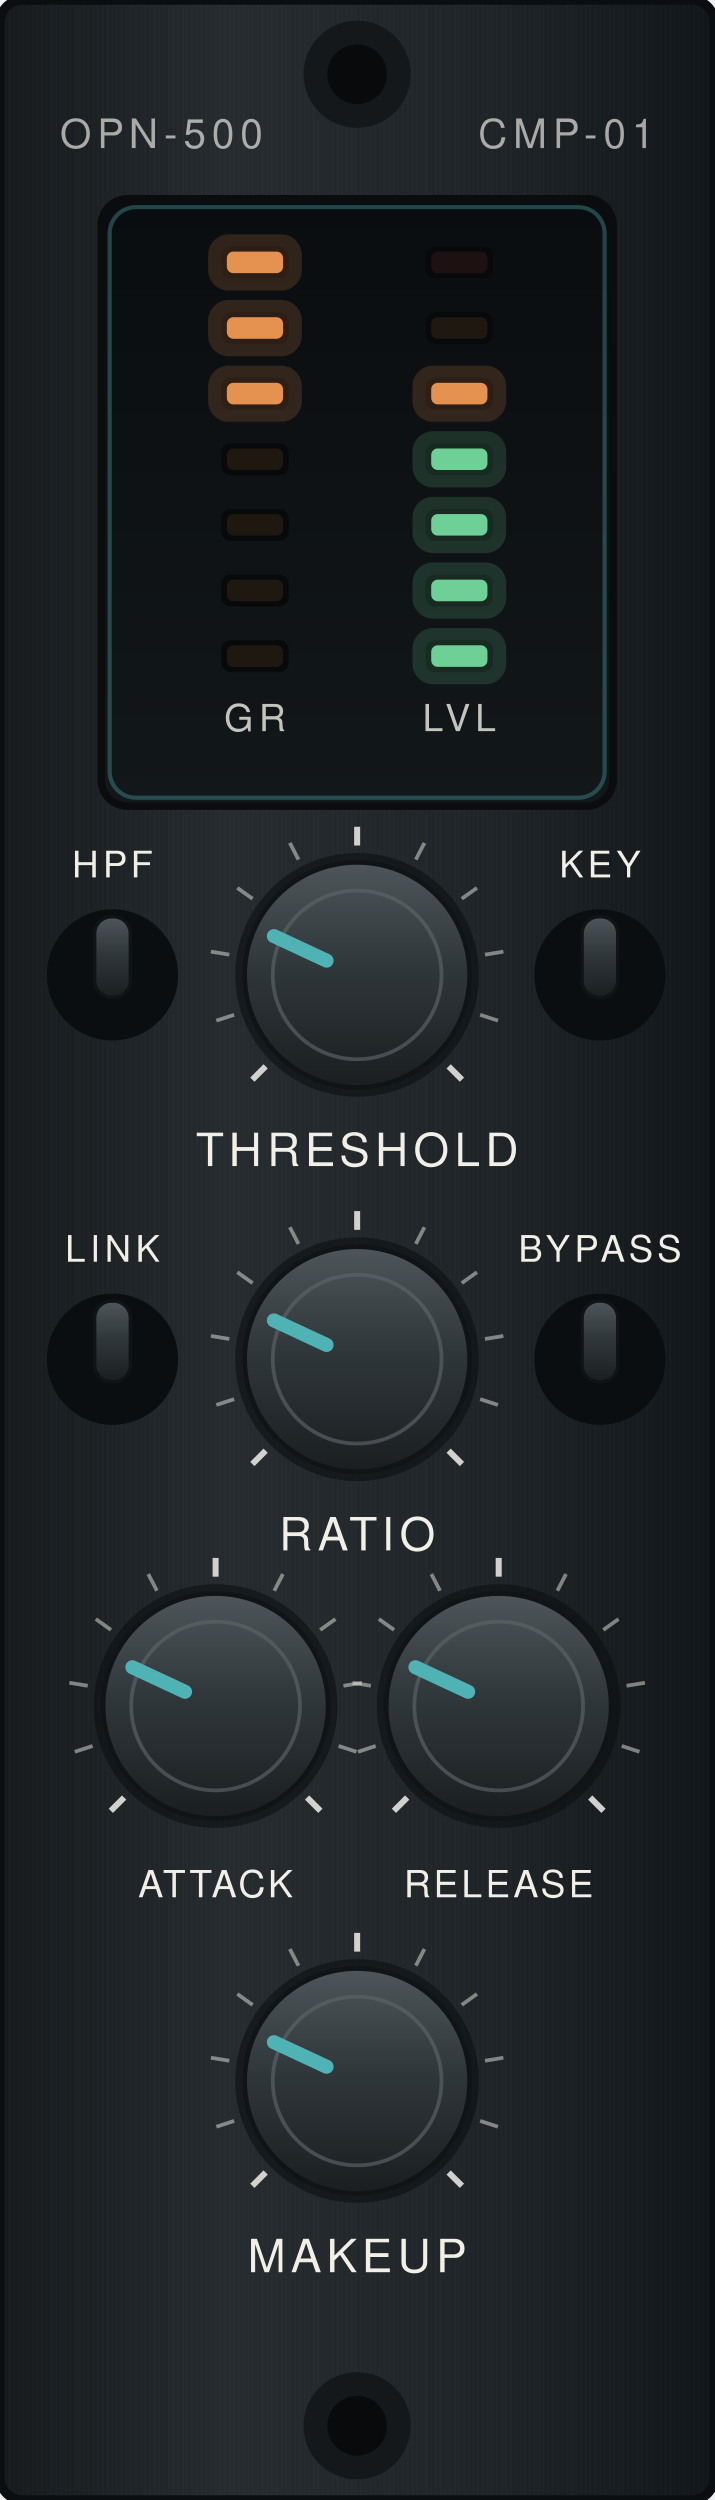
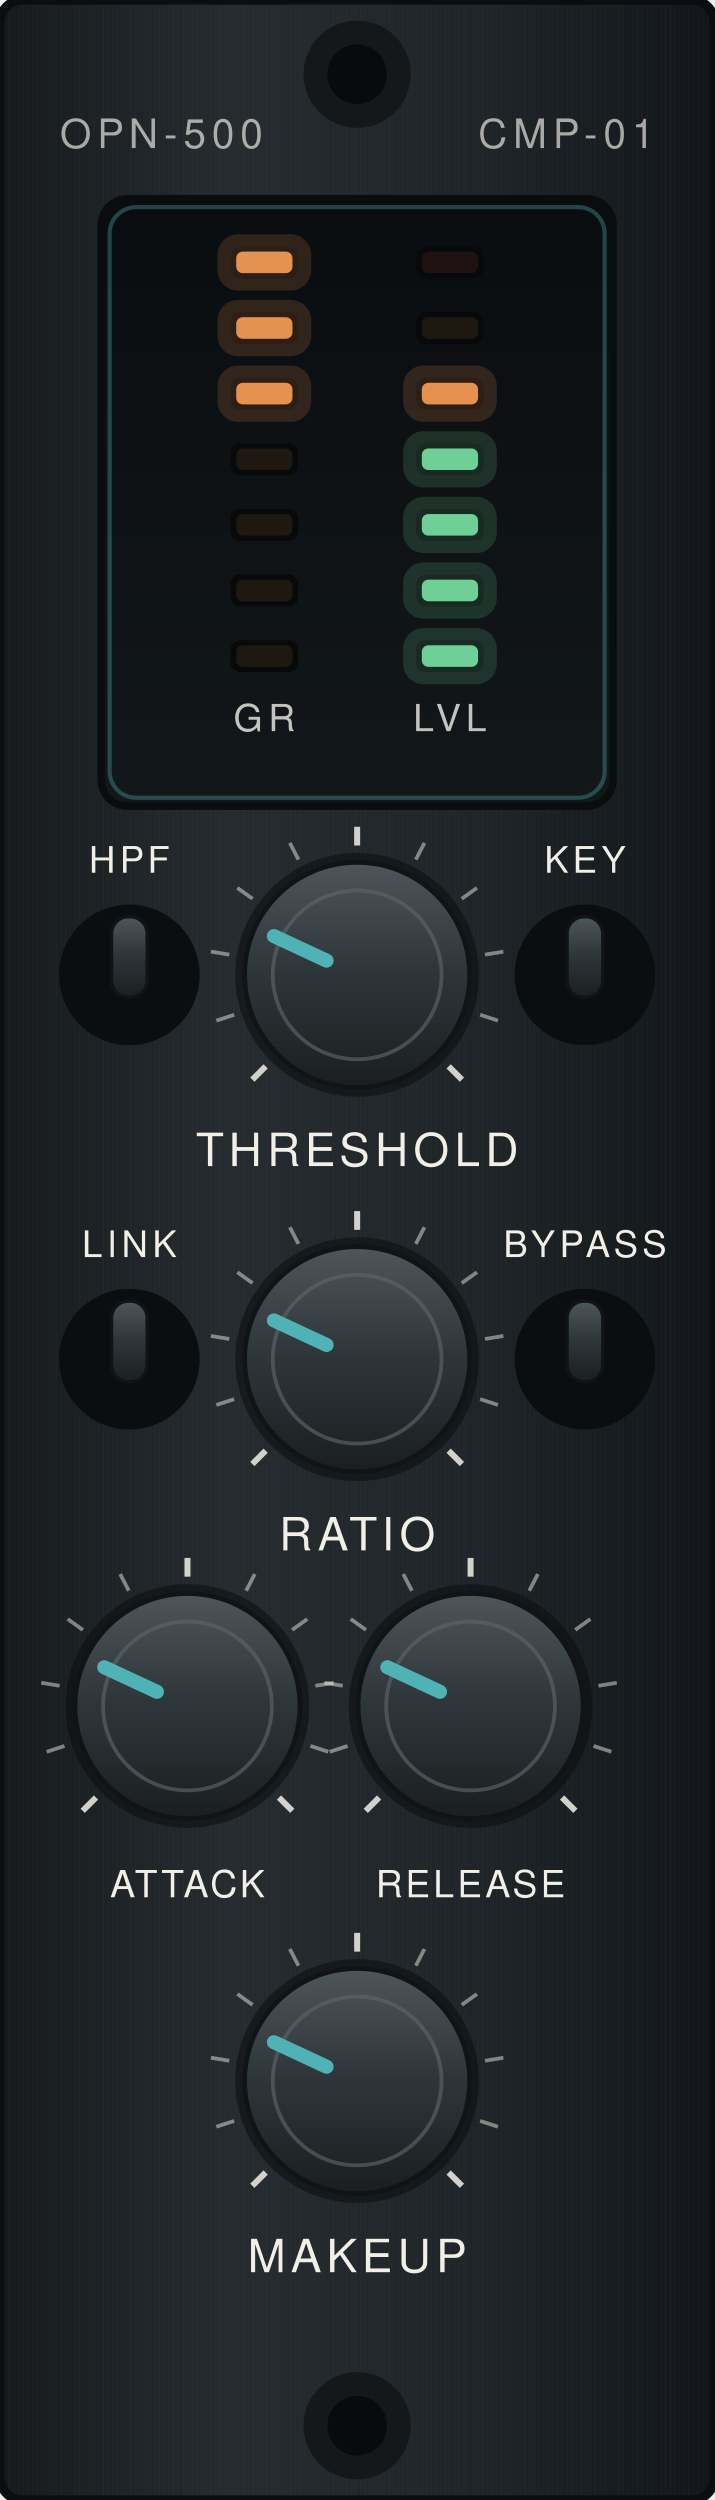
<svg xmlns="http://www.w3.org/2000/svg" width="38.10mm" height="133.35mm" viewBox="0 0 38.10 133.35">
  <defs>
    <linearGradient id="anod" x1="0" y1="0" x2="1" y2="0">
      <stop offset="0" stop-color="#161a1d" />
      <stop offset="0.32" stop-color="#252b2f" />
      <stop offset="0.68" stop-color="#1e2427" />
      <stop offset="1" stop-color="#12161a" />
    </linearGradient>
    <linearGradient id="win" x1="0" y1="0" x2="0" y2="1">
      <stop offset="0" stop-color="#0a0d0f" />
      <stop offset="1" stop-color="#12171a" />
    </linearGradient>
    <linearGradient id="knobO" x1="0" y1="0" x2="0" y2="1">
      <stop offset="0" stop-color="#4e565b" />
      <stop offset="0.48" stop-color="#2f3639" />
      <stop offset="1" stop-color="#1a1e21" />
    </linearGradient>
    <linearGradient id="knobI" x1="0" y1="0" x2="0" y2="1">
      <stop offset="0" stop-color="#f0ad6d" />
      <stop offset="0.5" stop-color="#d07f3c" />
      <stop offset="1" stop-color="#8f5220" />
    </linearGradient>
    <radialGradient id="btn" cx="0.5" cy="0.35" r="0.7">
      <stop offset="0" stop-color="#5a6368" />
      <stop offset="1" stop-color="#22282b" />
    </radialGradient>
  </defs>
  <rect width="38.10" height="133.35" rx="1.2" fill="url(#anod)" />
  <line x1="0.00" y1="0" x2="0.00" y2="133.35" stroke="#fff" stroke-width="0.08" stroke-opacity="0.010" />
  <line x1="0.25" y1="0" x2="0.25" y2="133.35" stroke="#fff" stroke-width="0.08" stroke-opacity="0.014" />
  <line x1="0.50" y1="0" x2="0.50" y2="133.35" stroke="#fff" stroke-width="0.08" stroke-opacity="0.017" />
  <line x1="0.75" y1="0" x2="0.75" y2="133.35" stroke="#fff" stroke-width="0.08" stroke-opacity="0.012" />
  <line x1="1.00" y1="0" x2="1.00" y2="133.35" stroke="#fff" stroke-width="0.08" stroke-opacity="0.015" />
  <line x1="1.25" y1="0" x2="1.25" y2="133.35" stroke="#fff" stroke-width="0.08" stroke-opacity="0.010" />
  <line x1="1.50" y1="0" x2="1.50" y2="133.35" stroke="#fff" stroke-width="0.08" stroke-opacity="0.014" />
  <line x1="1.75" y1="0" x2="1.75" y2="133.35" stroke="#fff" stroke-width="0.08" stroke-opacity="0.017" />
  <line x1="2.00" y1="0" x2="2.00" y2="133.35" stroke="#fff" stroke-width="0.08" stroke-opacity="0.012" />
  <line x1="2.25" y1="0" x2="2.25" y2="133.35" stroke="#fff" stroke-width="0.08" stroke-opacity="0.015" />
  <line x1="2.50" y1="0" x2="2.50" y2="133.35" stroke="#fff" stroke-width="0.08" stroke-opacity="0.010" />
  <line x1="2.75" y1="0" x2="2.75" y2="133.35" stroke="#fff" stroke-width="0.08" stroke-opacity="0.014" />
  <line x1="3.00" y1="0" x2="3.00" y2="133.35" stroke="#fff" stroke-width="0.08" stroke-opacity="0.017" />
  <line x1="3.25" y1="0" x2="3.25" y2="133.35" stroke="#fff" stroke-width="0.08" stroke-opacity="0.012" />
  <line x1="3.50" y1="0" x2="3.50" y2="133.35" stroke="#fff" stroke-width="0.08" stroke-opacity="0.015" />
  <line x1="3.75" y1="0" x2="3.75" y2="133.35" stroke="#fff" stroke-width="0.08" stroke-opacity="0.010" />
  <line x1="4.00" y1="0" x2="4.00" y2="133.35" stroke="#fff" stroke-width="0.08" stroke-opacity="0.014" />
  <line x1="4.25" y1="0" x2="4.25" y2="133.35" stroke="#fff" stroke-width="0.08" stroke-opacity="0.017" />
  <line x1="4.50" y1="0" x2="4.50" y2="133.35" stroke="#fff" stroke-width="0.08" stroke-opacity="0.012" />
  <line x1="4.75" y1="0" x2="4.75" y2="133.35" stroke="#fff" stroke-width="0.08" stroke-opacity="0.015" />
  <line x1="5.00" y1="0" x2="5.00" y2="133.35" stroke="#fff" stroke-width="0.08" stroke-opacity="0.010" />
  <line x1="5.25" y1="0" x2="5.25" y2="133.35" stroke="#fff" stroke-width="0.08" stroke-opacity="0.014" />
  <line x1="5.50" y1="0" x2="5.50" y2="133.35" stroke="#fff" stroke-width="0.08" stroke-opacity="0.017" />
  <line x1="5.75" y1="0" x2="5.75" y2="133.35" stroke="#fff" stroke-width="0.08" stroke-opacity="0.012" />
  <line x1="6.00" y1="0" x2="6.00" y2="133.35" stroke="#fff" stroke-width="0.08" stroke-opacity="0.015" />
  <line x1="6.25" y1="0" x2="6.25" y2="133.35" stroke="#fff" stroke-width="0.08" stroke-opacity="0.010" />
  <line x1="6.50" y1="0" x2="6.50" y2="133.35" stroke="#fff" stroke-width="0.08" stroke-opacity="0.014" />
  <line x1="6.75" y1="0" x2="6.75" y2="133.35" stroke="#fff" stroke-width="0.08" stroke-opacity="0.017" />
  <line x1="7.00" y1="0" x2="7.00" y2="133.35" stroke="#fff" stroke-width="0.08" stroke-opacity="0.012" />
  <line x1="7.25" y1="0" x2="7.25" y2="133.35" stroke="#fff" stroke-width="0.08" stroke-opacity="0.015" />
  <line x1="7.50" y1="0" x2="7.50" y2="133.35" stroke="#fff" stroke-width="0.08" stroke-opacity="0.010" />
  <line x1="7.75" y1="0" x2="7.75" y2="133.35" stroke="#fff" stroke-width="0.08" stroke-opacity="0.014" />
  <line x1="8.00" y1="0" x2="8.00" y2="133.35" stroke="#fff" stroke-width="0.08" stroke-opacity="0.017" />
  <line x1="8.25" y1="0" x2="8.25" y2="133.35" stroke="#fff" stroke-width="0.08" stroke-opacity="0.012" />
  <line x1="8.50" y1="0" x2="8.50" y2="133.35" stroke="#fff" stroke-width="0.08" stroke-opacity="0.015" />
  <line x1="8.75" y1="0" x2="8.75" y2="133.35" stroke="#fff" stroke-width="0.08" stroke-opacity="0.010" />
  <line x1="9.00" y1="0" x2="9.00" y2="133.35" stroke="#fff" stroke-width="0.08" stroke-opacity="0.014" />
  <line x1="9.25" y1="0" x2="9.25" y2="133.35" stroke="#fff" stroke-width="0.08" stroke-opacity="0.017" />
  <line x1="9.50" y1="0" x2="9.50" y2="133.35" stroke="#fff" stroke-width="0.08" stroke-opacity="0.012" />
  <line x1="9.75" y1="0" x2="9.75" y2="133.35" stroke="#fff" stroke-width="0.08" stroke-opacity="0.015" />
  <line x1="10.00" y1="0" x2="10.00" y2="133.35" stroke="#fff" stroke-width="0.08" stroke-opacity="0.010" />
  <line x1="10.25" y1="0" x2="10.25" y2="133.35" stroke="#fff" stroke-width="0.08" stroke-opacity="0.014" />
  <line x1="10.50" y1="0" x2="10.50" y2="133.35" stroke="#fff" stroke-width="0.08" stroke-opacity="0.017" />
  <line x1="10.75" y1="0" x2="10.75" y2="133.35" stroke="#fff" stroke-width="0.08" stroke-opacity="0.012" />
  <line x1="11.00" y1="0" x2="11.00" y2="133.35" stroke="#fff" stroke-width="0.08" stroke-opacity="0.015" />
  <line x1="11.25" y1="0" x2="11.25" y2="133.35" stroke="#fff" stroke-width="0.08" stroke-opacity="0.010" />
  <line x1="11.50" y1="0" x2="11.50" y2="133.35" stroke="#fff" stroke-width="0.08" stroke-opacity="0.014" />
  <line x1="11.75" y1="0" x2="11.75" y2="133.35" stroke="#fff" stroke-width="0.08" stroke-opacity="0.017" />
  <line x1="12.00" y1="0" x2="12.00" y2="133.35" stroke="#fff" stroke-width="0.08" stroke-opacity="0.012" />
  <line x1="12.25" y1="0" x2="12.25" y2="133.35" stroke="#fff" stroke-width="0.08" stroke-opacity="0.015" />
  <line x1="12.50" y1="0" x2="12.50" y2="133.35" stroke="#fff" stroke-width="0.08" stroke-opacity="0.010" />
  <line x1="12.75" y1="0" x2="12.75" y2="133.35" stroke="#fff" stroke-width="0.08" stroke-opacity="0.014" />
  <line x1="13.00" y1="0" x2="13.00" y2="133.35" stroke="#fff" stroke-width="0.08" stroke-opacity="0.017" />
  <line x1="13.25" y1="0" x2="13.25" y2="133.35" stroke="#fff" stroke-width="0.08" stroke-opacity="0.012" />
  <line x1="13.50" y1="0" x2="13.50" y2="133.35" stroke="#fff" stroke-width="0.08" stroke-opacity="0.015" />
  <line x1="13.75" y1="0" x2="13.75" y2="133.35" stroke="#fff" stroke-width="0.08" stroke-opacity="0.010" />
  <line x1="14.00" y1="0" x2="14.00" y2="133.35" stroke="#fff" stroke-width="0.08" stroke-opacity="0.014" />
  <line x1="14.25" y1="0" x2="14.25" y2="133.35" stroke="#fff" stroke-width="0.08" stroke-opacity="0.017" />
  <line x1="14.50" y1="0" x2="14.50" y2="133.35" stroke="#fff" stroke-width="0.08" stroke-opacity="0.012" />
  <line x1="14.75" y1="0" x2="14.75" y2="133.35" stroke="#fff" stroke-width="0.08" stroke-opacity="0.015" />
  <line x1="15.00" y1="0" x2="15.00" y2="133.35" stroke="#fff" stroke-width="0.08" stroke-opacity="0.010" />
  <line x1="15.25" y1="0" x2="15.25" y2="133.35" stroke="#fff" stroke-width="0.08" stroke-opacity="0.014" />
  <line x1="15.50" y1="0" x2="15.50" y2="133.35" stroke="#fff" stroke-width="0.08" stroke-opacity="0.017" />
  <line x1="15.75" y1="0" x2="15.75" y2="133.35" stroke="#fff" stroke-width="0.08" stroke-opacity="0.012" />
  <line x1="16.00" y1="0" x2="16.00" y2="133.35" stroke="#fff" stroke-width="0.08" stroke-opacity="0.015" />
  <line x1="16.25" y1="0" x2="16.25" y2="133.35" stroke="#fff" stroke-width="0.08" stroke-opacity="0.010" />
  <line x1="16.50" y1="0" x2="16.50" y2="133.35" stroke="#fff" stroke-width="0.08" stroke-opacity="0.014" />
  <line x1="16.75" y1="0" x2="16.75" y2="133.35" stroke="#fff" stroke-width="0.08" stroke-opacity="0.017" />
  <line x1="17.00" y1="0" x2="17.00" y2="133.35" stroke="#fff" stroke-width="0.08" stroke-opacity="0.012" />
  <line x1="17.25" y1="0" x2="17.25" y2="133.35" stroke="#fff" stroke-width="0.08" stroke-opacity="0.015" />
  <line x1="17.50" y1="0" x2="17.50" y2="133.35" stroke="#fff" stroke-width="0.08" stroke-opacity="0.010" />
  <line x1="17.75" y1="0" x2="17.75" y2="133.35" stroke="#fff" stroke-width="0.08" stroke-opacity="0.014" />
  <line x1="18.00" y1="0" x2="18.00" y2="133.35" stroke="#fff" stroke-width="0.08" stroke-opacity="0.017" />
  <line x1="18.25" y1="0" x2="18.25" y2="133.35" stroke="#fff" stroke-width="0.08" stroke-opacity="0.012" />
  <line x1="18.50" y1="0" x2="18.50" y2="133.35" stroke="#fff" stroke-width="0.08" stroke-opacity="0.015" />
  <line x1="18.75" y1="0" x2="18.75" y2="133.35" stroke="#fff" stroke-width="0.08" stroke-opacity="0.010" />
  <line x1="19.00" y1="0" x2="19.00" y2="133.35" stroke="#fff" stroke-width="0.08" stroke-opacity="0.014" />
  <line x1="19.25" y1="0" x2="19.25" y2="133.35" stroke="#fff" stroke-width="0.08" stroke-opacity="0.017" />
  <line x1="19.50" y1="0" x2="19.50" y2="133.35" stroke="#fff" stroke-width="0.08" stroke-opacity="0.012" />
  <line x1="19.75" y1="0" x2="19.75" y2="133.35" stroke="#fff" stroke-width="0.08" stroke-opacity="0.015" />
  <line x1="20.00" y1="0" x2="20.00" y2="133.35" stroke="#fff" stroke-width="0.08" stroke-opacity="0.010" />
  <line x1="20.25" y1="0" x2="20.25" y2="133.35" stroke="#fff" stroke-width="0.08" stroke-opacity="0.014" />
  <line x1="20.50" y1="0" x2="20.50" y2="133.35" stroke="#fff" stroke-width="0.08" stroke-opacity="0.017" />
  <line x1="20.75" y1="0" x2="20.75" y2="133.35" stroke="#fff" stroke-width="0.08" stroke-opacity="0.012" />
  <line x1="21.00" y1="0" x2="21.00" y2="133.35" stroke="#fff" stroke-width="0.08" stroke-opacity="0.015" />
  <line x1="21.25" y1="0" x2="21.25" y2="133.35" stroke="#fff" stroke-width="0.08" stroke-opacity="0.010" />
  <line x1="21.50" y1="0" x2="21.50" y2="133.35" stroke="#fff" stroke-width="0.08" stroke-opacity="0.014" />
  <line x1="21.75" y1="0" x2="21.75" y2="133.35" stroke="#fff" stroke-width="0.08" stroke-opacity="0.017" />
  <line x1="22.00" y1="0" x2="22.00" y2="133.35" stroke="#fff" stroke-width="0.08" stroke-opacity="0.012" />
  <line x1="22.25" y1="0" x2="22.25" y2="133.35" stroke="#fff" stroke-width="0.08" stroke-opacity="0.015" />
  <line x1="22.50" y1="0" x2="22.50" y2="133.35" stroke="#fff" stroke-width="0.08" stroke-opacity="0.010" />
  <line x1="22.75" y1="0" x2="22.75" y2="133.35" stroke="#fff" stroke-width="0.08" stroke-opacity="0.014" />
  <line x1="23.00" y1="0" x2="23.00" y2="133.35" stroke="#fff" stroke-width="0.08" stroke-opacity="0.017" />
  <line x1="23.25" y1="0" x2="23.25" y2="133.35" stroke="#fff" stroke-width="0.08" stroke-opacity="0.012" />
  <line x1="23.50" y1="0" x2="23.50" y2="133.35" stroke="#fff" stroke-width="0.08" stroke-opacity="0.015" />
  <line x1="23.75" y1="0" x2="23.75" y2="133.35" stroke="#fff" stroke-width="0.08" stroke-opacity="0.010" />
  <line x1="24.00" y1="0" x2="24.00" y2="133.35" stroke="#fff" stroke-width="0.08" stroke-opacity="0.014" />
  <line x1="24.25" y1="0" x2="24.25" y2="133.35" stroke="#fff" stroke-width="0.08" stroke-opacity="0.017" />
  <line x1="24.50" y1="0" x2="24.50" y2="133.35" stroke="#fff" stroke-width="0.08" stroke-opacity="0.012" />
  <line x1="24.75" y1="0" x2="24.75" y2="133.35" stroke="#fff" stroke-width="0.08" stroke-opacity="0.015" />
  <line x1="25.00" y1="0" x2="25.00" y2="133.35" stroke="#fff" stroke-width="0.08" stroke-opacity="0.010" />
  <line x1="25.25" y1="0" x2="25.25" y2="133.35" stroke="#fff" stroke-width="0.08" stroke-opacity="0.014" />
  <line x1="25.50" y1="0" x2="25.50" y2="133.35" stroke="#fff" stroke-width="0.08" stroke-opacity="0.017" />
  <line x1="25.75" y1="0" x2="25.75" y2="133.35" stroke="#fff" stroke-width="0.08" stroke-opacity="0.012" />
  <line x1="26.00" y1="0" x2="26.00" y2="133.35" stroke="#fff" stroke-width="0.08" stroke-opacity="0.015" />
  <line x1="26.25" y1="0" x2="26.25" y2="133.35" stroke="#fff" stroke-width="0.08" stroke-opacity="0.010" />
  <line x1="26.50" y1="0" x2="26.50" y2="133.35" stroke="#fff" stroke-width="0.08" stroke-opacity="0.014" />
  <line x1="26.75" y1="0" x2="26.75" y2="133.35" stroke="#fff" stroke-width="0.08" stroke-opacity="0.017" />
  <line x1="27.00" y1="0" x2="27.00" y2="133.35" stroke="#fff" stroke-width="0.08" stroke-opacity="0.012" />
  <line x1="27.25" y1="0" x2="27.25" y2="133.35" stroke="#fff" stroke-width="0.08" stroke-opacity="0.015" />
  <line x1="27.50" y1="0" x2="27.50" y2="133.35" stroke="#fff" stroke-width="0.08" stroke-opacity="0.010" />
  <line x1="27.75" y1="0" x2="27.75" y2="133.35" stroke="#fff" stroke-width="0.08" stroke-opacity="0.014" />
  <line x1="28.00" y1="0" x2="28.00" y2="133.35" stroke="#fff" stroke-width="0.08" stroke-opacity="0.017" />
  <line x1="28.25" y1="0" x2="28.25" y2="133.35" stroke="#fff" stroke-width="0.08" stroke-opacity="0.012" />
  <line x1="28.50" y1="0" x2="28.50" y2="133.35" stroke="#fff" stroke-width="0.08" stroke-opacity="0.015" />
  <line x1="28.75" y1="0" x2="28.75" y2="133.35" stroke="#fff" stroke-width="0.08" stroke-opacity="0.010" />
  <line x1="29.00" y1="0" x2="29.00" y2="133.35" stroke="#fff" stroke-width="0.08" stroke-opacity="0.014" />
  <line x1="29.25" y1="0" x2="29.25" y2="133.35" stroke="#fff" stroke-width="0.08" stroke-opacity="0.017" />
  <line x1="29.50" y1="0" x2="29.50" y2="133.35" stroke="#fff" stroke-width="0.08" stroke-opacity="0.012" />
  <line x1="29.75" y1="0" x2="29.75" y2="133.35" stroke="#fff" stroke-width="0.08" stroke-opacity="0.015" />
  <line x1="30.00" y1="0" x2="30.00" y2="133.35" stroke="#fff" stroke-width="0.08" stroke-opacity="0.010" />
  <line x1="30.25" y1="0" x2="30.25" y2="133.35" stroke="#fff" stroke-width="0.08" stroke-opacity="0.014" />
  <line x1="30.50" y1="0" x2="30.50" y2="133.35" stroke="#fff" stroke-width="0.08" stroke-opacity="0.017" />
  <line x1="30.75" y1="0" x2="30.75" y2="133.35" stroke="#fff" stroke-width="0.08" stroke-opacity="0.012" />
  <line x1="31.00" y1="0" x2="31.00" y2="133.35" stroke="#fff" stroke-width="0.08" stroke-opacity="0.015" />
  <line x1="31.25" y1="0" x2="31.25" y2="133.35" stroke="#fff" stroke-width="0.08" stroke-opacity="0.010" />
  <line x1="31.50" y1="0" x2="31.50" y2="133.35" stroke="#fff" stroke-width="0.08" stroke-opacity="0.014" />
  <line x1="31.75" y1="0" x2="31.75" y2="133.35" stroke="#fff" stroke-width="0.08" stroke-opacity="0.017" />
  <line x1="32.00" y1="0" x2="32.00" y2="133.35" stroke="#fff" stroke-width="0.08" stroke-opacity="0.012" />
  <line x1="32.25" y1="0" x2="32.25" y2="133.35" stroke="#fff" stroke-width="0.08" stroke-opacity="0.015" />
  <line x1="32.50" y1="0" x2="32.50" y2="133.35" stroke="#fff" stroke-width="0.08" stroke-opacity="0.010" />
  <line x1="32.75" y1="0" x2="32.75" y2="133.35" stroke="#fff" stroke-width="0.08" stroke-opacity="0.014" />
  <line x1="33.00" y1="0" x2="33.00" y2="133.35" stroke="#fff" stroke-width="0.08" stroke-opacity="0.017" />
  <line x1="33.25" y1="0" x2="33.25" y2="133.35" stroke="#fff" stroke-width="0.08" stroke-opacity="0.012" />
  <line x1="33.50" y1="0" x2="33.50" y2="133.35" stroke="#fff" stroke-width="0.08" stroke-opacity="0.015" />
  <line x1="33.75" y1="0" x2="33.75" y2="133.35" stroke="#fff" stroke-width="0.08" stroke-opacity="0.010" />
  <line x1="34.00" y1="0" x2="34.00" y2="133.35" stroke="#fff" stroke-width="0.08" stroke-opacity="0.014" />
  <line x1="34.25" y1="0" x2="34.25" y2="133.35" stroke="#fff" stroke-width="0.08" stroke-opacity="0.017" />
  <line x1="34.50" y1="0" x2="34.50" y2="133.35" stroke="#fff" stroke-width="0.08" stroke-opacity="0.012" />
  <line x1="34.75" y1="0" x2="34.75" y2="133.35" stroke="#fff" stroke-width="0.08" stroke-opacity="0.015" />
  <line x1="35.00" y1="0" x2="35.00" y2="133.35" stroke="#fff" stroke-width="0.08" stroke-opacity="0.010" />
  <line x1="35.25" y1="0" x2="35.25" y2="133.35" stroke="#fff" stroke-width="0.08" stroke-opacity="0.014" />
  <line x1="35.50" y1="0" x2="35.50" y2="133.35" stroke="#fff" stroke-width="0.08" stroke-opacity="0.017" />
  <line x1="35.75" y1="0" x2="35.75" y2="133.35" stroke="#fff" stroke-width="0.08" stroke-opacity="0.012" />
  <line x1="36.00" y1="0" x2="36.00" y2="133.35" stroke="#fff" stroke-width="0.08" stroke-opacity="0.015" />
  <line x1="36.25" y1="0" x2="36.25" y2="133.35" stroke="#fff" stroke-width="0.08" stroke-opacity="0.010" />
  <line x1="36.50" y1="0" x2="36.50" y2="133.35" stroke="#fff" stroke-width="0.08" stroke-opacity="0.014" />
  <line x1="36.75" y1="0" x2="36.75" y2="133.35" stroke="#fff" stroke-width="0.08" stroke-opacity="0.017" />
  <line x1="37.00" y1="0" x2="37.00" y2="133.35" stroke="#fff" stroke-width="0.08" stroke-opacity="0.012" />
  <line x1="37.25" y1="0" x2="37.25" y2="133.35" stroke="#fff" stroke-width="0.08" stroke-opacity="0.015" />
  <line x1="37.50" y1="0" x2="37.50" y2="133.35" stroke="#fff" stroke-width="0.08" stroke-opacity="0.010" />
  <line x1="37.75" y1="0" x2="37.75" y2="133.35" stroke="#fff" stroke-width="0.08" stroke-opacity="0.014" />
  <rect x="5.40" y="10.60" width="27.30" height="32.40" rx="1.4" fill="url(#win)" stroke="#0a0c0e" stroke-width="0.4" />
  <rect x="5.85" y="11.05" width="26.40" height="31.50" rx="1.4" fill="none" stroke="#4FB3B6" stroke-width="0.22" stroke-opacity="0.34" />
  <text x="3.20" y="7.90" text-anchor="start" font-family="Helvetica,Arial" font-size="2.15" font-weight="normal" letter-spacing="0.32" fill="#F2EFE7" fill-opacity="0.66">OPN-500</text>
  <text x="34.90" y="7.90" text-anchor="end" font-family="Helvetica,Arial" font-size="2.15" font-weight="normal" letter-spacing="0.32" fill="#F2EFE7" fill-opacity="0.66">CMP-01</text>
-   <rect x="11.80" y="13.15" width="3.6" height="1.7" rx="0.5" fill="#07090a" />
-   <rect x="12.10" y="13.42" width="3.0" height="1.15" rx="0.35" fill="#E5924F" fill-opacity="1.00" />
-   <rect x="11.10" y="12.50" width="5.0" height="3.0" rx="1.1" fill="#E5924F" fill-opacity="0.17" />
-   <rect x="11.80" y="16.65" width="3.6" height="1.7" rx="0.5" fill="#07090a" />
-   <rect x="12.10" y="16.92" width="3.0" height="1.15" rx="0.35" fill="#E5924F" fill-opacity="1.00" />
-   <rect x="11.10" y="16.00" width="5.0" height="3.0" rx="1.1" fill="#E5924F" fill-opacity="0.17" />
-   <rect x="11.80" y="20.15" width="3.6" height="1.7" rx="0.5" fill="#07090a" />
-   <rect x="12.10" y="20.42" width="3.0" height="1.15" rx="0.35" fill="#E5924F" fill-opacity="1.00" />
-   <rect x="11.10" y="19.50" width="5.0" height="3.0" rx="1.1" fill="#E5924F" fill-opacity="0.17" />
-   <rect x="11.80" y="23.65" width="3.6" height="1.7" rx="0.5" fill="#07090a" />
-   <rect x="12.10" y="23.92" width="3.0" height="1.15" rx="0.35" fill="#E5924F" fill-opacity="0.11" />
-   <rect x="11.80" y="27.15" width="3.6" height="1.7" rx="0.5" fill="#07090a" />
-   <rect x="12.10" y="27.42" width="3.0" height="1.15" rx="0.35" fill="#E5924F" fill-opacity="0.11" />
-   <rect x="11.80" y="30.65" width="3.6" height="1.7" rx="0.5" fill="#07090a" />
-   <rect x="12.10" y="30.92" width="3.0" height="1.15" rx="0.35" fill="#E5924F" fill-opacity="0.11" />
-   <rect x="11.80" y="34.15" width="3.6" height="1.7" rx="0.5" fill="#07090a" />
-   <rect x="12.10" y="34.42" width="3.0" height="1.15" rx="0.35" fill="#E5924F" fill-opacity="0.11" />
-   <rect x="22.70" y="13.15" width="3.6" height="1.7" rx="0.5" fill="#07090a" />
-   <rect x="23.00" y="13.42" width="3.0" height="1.15" rx="0.35" fill="#E05252" fill-opacity="0.11" />
-   <rect x="22.70" y="16.65" width="3.6" height="1.7" rx="0.5" fill="#07090a" />
-   <rect x="23.00" y="16.92" width="3.0" height="1.15" rx="0.35" fill="#E5924F" fill-opacity="0.11" />
-   <rect x="22.70" y="20.15" width="3.6" height="1.7" rx="0.5" fill="#07090a" />
-   <rect x="23.00" y="20.42" width="3.0" height="1.15" rx="0.35" fill="#E5924F" fill-opacity="1.00" />
-   <rect x="22.00" y="19.50" width="5.0" height="3.0" rx="1.1" fill="#E5924F" fill-opacity="0.17" />
-   <rect x="22.70" y="23.65" width="3.6" height="1.7" rx="0.5" fill="#07090a" />
-   <rect x="23.00" y="23.92" width="3.0" height="1.15" rx="0.35" fill="#6FCF97" fill-opacity="1.00" />
-   <rect x="22.00" y="23.00" width="5.0" height="3.0" rx="1.1" fill="#6FCF97" fill-opacity="0.17" />
-   <rect x="22.70" y="27.15" width="3.6" height="1.7" rx="0.5" fill="#07090a" />
-   <rect x="23.00" y="27.42" width="3.0" height="1.15" rx="0.35" fill="#6FCF97" fill-opacity="1.00" />
-   <rect x="22.00" y="26.50" width="5.0" height="3.0" rx="1.1" fill="#6FCF97" fill-opacity="0.17" />
-   <rect x="22.70" y="30.65" width="3.6" height="1.7" rx="0.5" fill="#07090a" />
-   <rect x="23.00" y="30.92" width="3.0" height="1.15" rx="0.35" fill="#6FCF97" fill-opacity="1.00" />
-   <rect x="22.00" y="30.00" width="5.0" height="3.0" rx="1.1" fill="#6FCF97" fill-opacity="0.17" />
-   <rect x="22.70" y="34.15" width="3.6" height="1.7" rx="0.5" fill="#07090a" />
-   <rect x="23.00" y="34.42" width="3.0" height="1.15" rx="0.35" fill="#6FCF97" fill-opacity="1.00" />
-   <rect x="22.00" y="33.50" width="5.0" height="3.0" rx="1.1" fill="#6FCF97" fill-opacity="0.17" />
-   <text x="13.60" y="39.00" text-anchor="middle" font-family="Helvetica,Arial" font-size="2.00" font-weight="normal" letter-spacing="0.30" fill="#F2EFE7" fill-opacity="0.80">GR</text>
-   <text x="24.50" y="39.00" text-anchor="middle" font-family="Helvetica,Arial" font-size="2.00" font-weight="normal" letter-spacing="0.30" fill="#F2EFE7" fill-opacity="0.80">LVL</text>
+   <rect x="12.30" y="13.15" width="3.6" height="1.7" rx="0.5" fill="#07090a" />
+   <rect x="12.60" y="13.42" width="3.0" height="1.15" rx="0.35" fill="#E5924F" fill-opacity="1.00" />
+   <rect x="11.60" y="12.50" width="5.0" height="3.0" rx="1.1" fill="#E5924F" fill-opacity="0.17" />
+   <rect x="12.30" y="16.65" width="3.6" height="1.7" rx="0.5" fill="#07090a" />
+   <rect x="12.60" y="16.92" width="3.0" height="1.15" rx="0.35" fill="#E5924F" fill-opacity="1.00" />
+   <rect x="11.60" y="16.00" width="5.0" height="3.0" rx="1.1" fill="#E5924F" fill-opacity="0.17" />
+   <rect x="12.30" y="20.15" width="3.6" height="1.7" rx="0.5" fill="#07090a" />
+   <rect x="12.60" y="20.42" width="3.0" height="1.15" rx="0.35" fill="#E5924F" fill-opacity="1.00" />
+   <rect x="11.60" y="19.50" width="5.0" height="3.0" rx="1.1" fill="#E5924F" fill-opacity="0.17" />
+   <rect x="12.30" y="23.65" width="3.6" height="1.7" rx="0.5" fill="#07090a" />
+   <rect x="12.60" y="23.92" width="3.0" height="1.15" rx="0.35" fill="#E5924F" fill-opacity="0.11" />
+   <rect x="12.30" y="27.15" width="3.6" height="1.7" rx="0.5" fill="#07090a" />
+   <rect x="12.60" y="27.42" width="3.0" height="1.15" rx="0.35" fill="#E5924F" fill-opacity="0.11" />
+   <rect x="12.30" y="30.65" width="3.6" height="1.7" rx="0.5" fill="#07090a" />
+   <rect x="12.60" y="30.92" width="3.0" height="1.15" rx="0.35" fill="#E5924F" fill-opacity="0.11" />
+   <rect x="12.30" y="34.15" width="3.6" height="1.7" rx="0.5" fill="#07090a" />
+   <rect x="12.60" y="34.42" width="3.0" height="1.15" rx="0.35" fill="#E5924F" fill-opacity="0.11" />
+   <rect x="22.20" y="13.15" width="3.6" height="1.7" rx="0.5" fill="#07090a" />
+   <rect x="22.50" y="13.42" width="3.0" height="1.15" rx="0.35" fill="#E05252" fill-opacity="0.11" />
+   <rect x="22.20" y="16.65" width="3.6" height="1.7" rx="0.5" fill="#07090a" />
+   <rect x="22.50" y="16.92" width="3.0" height="1.15" rx="0.35" fill="#E5924F" fill-opacity="0.11" />
+   <rect x="22.20" y="20.15" width="3.6" height="1.7" rx="0.5" fill="#07090a" />
+   <rect x="22.50" y="20.42" width="3.0" height="1.15" rx="0.35" fill="#E5924F" fill-opacity="1.00" />
+   <rect x="21.50" y="19.50" width="5.0" height="3.0" rx="1.1" fill="#E5924F" fill-opacity="0.17" />
+   <rect x="22.20" y="23.65" width="3.6" height="1.7" rx="0.5" fill="#07090a" />
+   <rect x="22.50" y="23.92" width="3.0" height="1.15" rx="0.35" fill="#6FCF97" fill-opacity="1.00" />
+   <rect x="21.50" y="23.00" width="5.0" height="3.0" rx="1.1" fill="#6FCF97" fill-opacity="0.17" />
+   <rect x="22.20" y="27.15" width="3.6" height="1.7" rx="0.5" fill="#07090a" />
+   <rect x="22.50" y="27.42" width="3.0" height="1.15" rx="0.35" fill="#6FCF97" fill-opacity="1.00" />
+   <rect x="21.50" y="26.50" width="5.0" height="3.0" rx="1.1" fill="#6FCF97" fill-opacity="0.17" />
+   <rect x="22.20" y="30.65" width="3.6" height="1.7" rx="0.5" fill="#07090a" />
+   <rect x="22.50" y="30.92" width="3.0" height="1.15" rx="0.35" fill="#6FCF97" fill-opacity="1.00" />
+   <rect x="21.50" y="30.00" width="5.0" height="3.0" rx="1.1" fill="#6FCF97" fill-opacity="0.17" />
+   <rect x="22.20" y="34.15" width="3.6" height="1.7" rx="0.5" fill="#07090a" />
+   <rect x="22.50" y="34.42" width="3.0" height="1.15" rx="0.35" fill="#6FCF97" fill-opacity="1.00" />
+   <rect x="21.50" y="33.50" width="5.0" height="3.0" rx="1.1" fill="#6FCF97" fill-opacity="0.17" />
+   <text x="14.10" y="39.00" text-anchor="middle" font-family="Helvetica,Arial" font-size="2.00" font-weight="normal" letter-spacing="0.30" fill="#F2EFE7" fill-opacity="0.80">GR</text>
+   <text x="24.00" y="39.00" text-anchor="middle" font-family="Helvetica,Arial" font-size="2.00" font-weight="normal" letter-spacing="0.30" fill="#F2EFE7" fill-opacity="0.80">LVL</text>
  <line x1="14.17" y1="56.88" x2="13.46" y2="57.59" stroke="#F2EFE7" stroke-width="0.32" stroke-opacity="0.85" />
  <line x1="12.49" y1="54.13" x2="11.54" y2="54.44" stroke="#F2EFE7" stroke-width="0.20" stroke-opacity="0.48" />
  <line x1="12.23" y1="50.92" x2="11.25" y2="50.76" stroke="#F2EFE7" stroke-width="0.20" stroke-opacity="0.48" />
  <line x1="13.47" y1="47.94" x2="12.66" y2="47.36" stroke="#F2EFE7" stroke-width="0.20" stroke-opacity="0.48" />
  <line x1="15.92" y1="45.85" x2="15.46" y2="44.96" stroke="#F2EFE7" stroke-width="0.20" stroke-opacity="0.48" />
  <line x1="19.05" y1="45.10" x2="19.05" y2="44.10" stroke="#F2EFE7" stroke-width="0.32" stroke-opacity="0.85" />
  <line x1="22.18" y1="45.85" x2="22.64" y2="44.96" stroke="#F2EFE7" stroke-width="0.20" stroke-opacity="0.48" />
  <line x1="24.63" y1="47.94" x2="25.44" y2="47.36" stroke="#F2EFE7" stroke-width="0.20" stroke-opacity="0.48" />
  <line x1="25.87" y1="50.92" x2="26.85" y2="50.76" stroke="#F2EFE7" stroke-width="0.20" stroke-opacity="0.48" />
  <line x1="25.61" y1="54.13" x2="26.56" y2="54.44" stroke="#F2EFE7" stroke-width="0.20" stroke-opacity="0.48" />
  <line x1="23.93" y1="56.88" x2="24.64" y2="57.59" stroke="#F2EFE7" stroke-width="0.32" stroke-opacity="0.85" />
  <circle cx="19.05" cy="52.00" r="6.50" fill="#0c0f11" fill-opacity="0.6" />
  <circle cx="19.05" cy="52.00" r="6.00" fill="url(#knobO)" stroke="#101416" stroke-width="0.25" />
  <circle cx="19.05" cy="52.00" r="4.50" fill="none" stroke="#5c6468" stroke-width="0.2" stroke-opacity="0.65" />
  <line x1="17.42" y1="51.24" x2="14.61" y2="49.93" stroke="#4FB3B6" stroke-width="0.75" stroke-linecap="round" />
  <text x="19.05" y="62.20" text-anchor="middle" font-family="Helvetica,Arial" font-size="2.45" font-weight="normal" letter-spacing="0.28" fill="#F2EFE7" fill-opacity="1.00">THRESHOLD</text>
  <line x1="14.17" y1="77.38" x2="13.46" y2="78.09" stroke="#F2EFE7" stroke-width="0.32" stroke-opacity="0.85" />
  <line x1="12.49" y1="74.63" x2="11.54" y2="74.94" stroke="#F2EFE7" stroke-width="0.20" stroke-opacity="0.48" />
  <line x1="12.23" y1="71.42" x2="11.25" y2="71.26" stroke="#F2EFE7" stroke-width="0.20" stroke-opacity="0.48" />
  <line x1="13.47" y1="68.44" x2="12.66" y2="67.86" stroke="#F2EFE7" stroke-width="0.20" stroke-opacity="0.48" />
  <line x1="15.92" y1="66.35" x2="15.46" y2="65.46" stroke="#F2EFE7" stroke-width="0.20" stroke-opacity="0.48" />
  <line x1="19.05" y1="65.60" x2="19.05" y2="64.60" stroke="#F2EFE7" stroke-width="0.32" stroke-opacity="0.85" />
  <line x1="22.18" y1="66.35" x2="22.64" y2="65.46" stroke="#F2EFE7" stroke-width="0.20" stroke-opacity="0.48" />
  <line x1="24.63" y1="68.44" x2="25.44" y2="67.86" stroke="#F2EFE7" stroke-width="0.20" stroke-opacity="0.48" />
  <line x1="25.87" y1="71.42" x2="26.85" y2="71.26" stroke="#F2EFE7" stroke-width="0.20" stroke-opacity="0.48" />
  <line x1="25.61" y1="74.63" x2="26.56" y2="74.94" stroke="#F2EFE7" stroke-width="0.20" stroke-opacity="0.48" />
  <line x1="23.93" y1="77.38" x2="24.64" y2="78.09" stroke="#F2EFE7" stroke-width="0.32" stroke-opacity="0.85" />
  <circle cx="19.05" cy="72.50" r="6.50" fill="#0c0f11" fill-opacity="0.6" />
  <circle cx="19.05" cy="72.50" r="6.00" fill="url(#knobO)" stroke="#101416" stroke-width="0.25" />
  <circle cx="19.05" cy="72.50" r="4.50" fill="none" stroke="#5c6468" stroke-width="0.2" stroke-opacity="0.65" />
  <line x1="17.42" y1="71.74" x2="14.61" y2="70.43" stroke="#4FB3B6" stroke-width="0.75" stroke-linecap="round" />
  <text x="19.05" y="82.70" text-anchor="middle" font-family="Helvetica,Arial" font-size="2.45" font-weight="normal" letter-spacing="0.28" fill="#F2EFE7" fill-opacity="1.00">RATIO</text>
-   <line x1="6.62" y1="95.88" x2="5.91" y2="96.59" stroke="#F2EFE7" stroke-width="0.32" stroke-opacity="0.85" />
-   <line x1="4.94" y1="93.13" x2="3.99" y2="93.44" stroke="#F2EFE7" stroke-width="0.20" stroke-opacity="0.48" />
-   <line x1="4.68" y1="89.92" x2="3.70" y2="89.76" stroke="#F2EFE7" stroke-width="0.20" stroke-opacity="0.48" />
-   <line x1="5.92" y1="86.94" x2="5.11" y2="86.36" stroke="#F2EFE7" stroke-width="0.20" stroke-opacity="0.48" />
-   <line x1="8.37" y1="84.85" x2="7.91" y2="83.96" stroke="#F2EFE7" stroke-width="0.20" stroke-opacity="0.48" />
-   <line x1="11.50" y1="84.10" x2="11.50" y2="83.10" stroke="#F2EFE7" stroke-width="0.32" stroke-opacity="0.85" />
-   <line x1="14.63" y1="84.85" x2="15.09" y2="83.96" stroke="#F2EFE7" stroke-width="0.20" stroke-opacity="0.48" />
-   <line x1="17.08" y1="86.94" x2="17.89" y2="86.36" stroke="#F2EFE7" stroke-width="0.20" stroke-opacity="0.48" />
-   <line x1="18.32" y1="89.92" x2="19.30" y2="89.76" stroke="#F2EFE7" stroke-width="0.20" stroke-opacity="0.48" />
-   <line x1="18.06" y1="93.13" x2="19.01" y2="93.44" stroke="#F2EFE7" stroke-width="0.20" stroke-opacity="0.48" />
-   <line x1="16.38" y1="95.88" x2="17.09" y2="96.59" stroke="#F2EFE7" stroke-width="0.32" stroke-opacity="0.85" />
-   <circle cx="11.50" cy="91.00" r="6.50" fill="#0c0f11" fill-opacity="0.6" />
-   <circle cx="11.50" cy="91.00" r="6.00" fill="url(#knobO)" stroke="#101416" stroke-width="0.25" />
-   <circle cx="11.50" cy="91.00" r="4.50" fill="none" stroke="#5c6468" stroke-width="0.2" stroke-opacity="0.65" />
-   <line x1="9.87" y1="90.24" x2="7.06" y2="88.93" stroke="#4FB3B6" stroke-width="0.75" stroke-linecap="round" />
-   <text x="11.50" y="101.20" text-anchor="middle" font-family="Helvetica,Arial" font-size="2.00" font-weight="normal" letter-spacing="0.16" fill="#F2EFE7" fill-opacity="1.00">ATTACK</text>
-   <line x1="21.72" y1="95.88" x2="21.01" y2="96.59" stroke="#F2EFE7" stroke-width="0.32" stroke-opacity="0.85" />
-   <line x1="20.04" y1="93.13" x2="19.09" y2="93.44" stroke="#F2EFE7" stroke-width="0.20" stroke-opacity="0.48" />
-   <line x1="19.78" y1="89.92" x2="18.80" y2="89.76" stroke="#F2EFE7" stroke-width="0.20" stroke-opacity="0.48" />
-   <line x1="21.02" y1="86.94" x2="20.21" y2="86.36" stroke="#F2EFE7" stroke-width="0.20" stroke-opacity="0.48" />
-   <line x1="23.47" y1="84.85" x2="23.01" y2="83.96" stroke="#F2EFE7" stroke-width="0.20" stroke-opacity="0.48" />
-   <line x1="26.60" y1="84.10" x2="26.60" y2="83.10" stroke="#F2EFE7" stroke-width="0.32" stroke-opacity="0.85" />
-   <line x1="29.73" y1="84.85" x2="30.19" y2="83.96" stroke="#F2EFE7" stroke-width="0.20" stroke-opacity="0.48" />
-   <line x1="32.18" y1="86.94" x2="32.99" y2="86.36" stroke="#F2EFE7" stroke-width="0.20" stroke-opacity="0.48" />
-   <line x1="33.42" y1="89.92" x2="34.40" y2="89.76" stroke="#F2EFE7" stroke-width="0.20" stroke-opacity="0.48" />
-   <line x1="33.16" y1="93.13" x2="34.11" y2="93.44" stroke="#F2EFE7" stroke-width="0.20" stroke-opacity="0.48" />
-   <line x1="31.48" y1="95.88" x2="32.19" y2="96.59" stroke="#F2EFE7" stroke-width="0.32" stroke-opacity="0.85" />
-   <circle cx="26.60" cy="91.00" r="6.50" fill="#0c0f11" fill-opacity="0.6" />
-   <circle cx="26.60" cy="91.00" r="6.00" fill="url(#knobO)" stroke="#101416" stroke-width="0.25" />
-   <circle cx="26.60" cy="91.00" r="4.50" fill="none" stroke="#5c6468" stroke-width="0.2" stroke-opacity="0.65" />
-   <line x1="24.97" y1="90.24" x2="22.16" y2="88.93" stroke="#4FB3B6" stroke-width="0.75" stroke-linecap="round" />
-   <text x="26.60" y="101.20" text-anchor="middle" font-family="Helvetica,Arial" font-size="2.00" font-weight="normal" letter-spacing="0.16" fill="#F2EFE7" fill-opacity="1.00">RELEASE</text>
+   <line x1="5.12" y1="95.88" x2="4.41" y2="96.59" stroke="#F2EFE7" stroke-width="0.32" stroke-opacity="0.85" />
+   <line x1="3.44" y1="93.13" x2="2.49" y2="93.44" stroke="#F2EFE7" stroke-width="0.20" stroke-opacity="0.48" />
+   <line x1="3.18" y1="89.92" x2="2.20" y2="89.76" stroke="#F2EFE7" stroke-width="0.20" stroke-opacity="0.48" />
+   <line x1="4.42" y1="86.94" x2="3.61" y2="86.36" stroke="#F2EFE7" stroke-width="0.20" stroke-opacity="0.48" />
+   <line x1="6.87" y1="84.85" x2="6.41" y2="83.96" stroke="#F2EFE7" stroke-width="0.20" stroke-opacity="0.48" />
+   <line x1="10.00" y1="84.10" x2="10.00" y2="83.10" stroke="#F2EFE7" stroke-width="0.32" stroke-opacity="0.85" />
+   <line x1="13.13" y1="84.85" x2="13.59" y2="83.96" stroke="#F2EFE7" stroke-width="0.20" stroke-opacity="0.48" />
+   <line x1="15.58" y1="86.94" x2="16.39" y2="86.36" stroke="#F2EFE7" stroke-width="0.20" stroke-opacity="0.48" />
+   <line x1="16.82" y1="89.92" x2="17.80" y2="89.76" stroke="#F2EFE7" stroke-width="0.20" stroke-opacity="0.48" />
+   <line x1="16.56" y1="93.13" x2="17.51" y2="93.44" stroke="#F2EFE7" stroke-width="0.20" stroke-opacity="0.48" />
+   <line x1="14.88" y1="95.88" x2="15.59" y2="96.59" stroke="#F2EFE7" stroke-width="0.32" stroke-opacity="0.85" />
+   <circle cx="10.00" cy="91.00" r="6.50" fill="#0c0f11" fill-opacity="0.6" />
+   <circle cx="10.00" cy="91.00" r="6.00" fill="url(#knobO)" stroke="#101416" stroke-width="0.25" />
+   <circle cx="10.00" cy="91.00" r="4.50" fill="none" stroke="#5c6468" stroke-width="0.2" stroke-opacity="0.65" />
+   <line x1="8.37" y1="90.24" x2="5.56" y2="88.93" stroke="#4FB3B6" stroke-width="0.75" stroke-linecap="round" />
+   <text x="10.00" y="101.20" text-anchor="middle" font-family="Helvetica,Arial" font-size="2.00" font-weight="normal" letter-spacing="0.16" fill="#F2EFE7" fill-opacity="1.00">ATTACK</text>
+   <line x1="20.22" y1="95.88" x2="19.51" y2="96.59" stroke="#F2EFE7" stroke-width="0.32" stroke-opacity="0.85" />
+   <line x1="18.54" y1="93.13" x2="17.59" y2="93.44" stroke="#F2EFE7" stroke-width="0.20" stroke-opacity="0.48" />
+   <line x1="18.28" y1="89.92" x2="17.30" y2="89.76" stroke="#F2EFE7" stroke-width="0.20" stroke-opacity="0.48" />
+   <line x1="19.52" y1="86.94" x2="18.71" y2="86.36" stroke="#F2EFE7" stroke-width="0.20" stroke-opacity="0.48" />
+   <line x1="21.97" y1="84.85" x2="21.51" y2="83.96" stroke="#F2EFE7" stroke-width="0.20" stroke-opacity="0.48" />
+   <line x1="25.10" y1="84.10" x2="25.10" y2="83.10" stroke="#F2EFE7" stroke-width="0.32" stroke-opacity="0.85" />
+   <line x1="28.23" y1="84.85" x2="28.69" y2="83.96" stroke="#F2EFE7" stroke-width="0.20" stroke-opacity="0.48" />
+   <line x1="30.68" y1="86.94" x2="31.49" y2="86.36" stroke="#F2EFE7" stroke-width="0.20" stroke-opacity="0.48" />
+   <line x1="31.92" y1="89.92" x2="32.90" y2="89.76" stroke="#F2EFE7" stroke-width="0.20" stroke-opacity="0.48" />
+   <line x1="31.66" y1="93.13" x2="32.61" y2="93.44" stroke="#F2EFE7" stroke-width="0.20" stroke-opacity="0.48" />
+   <line x1="29.98" y1="95.88" x2="30.69" y2="96.59" stroke="#F2EFE7" stroke-width="0.32" stroke-opacity="0.85" />
+   <circle cx="25.10" cy="91.00" r="6.50" fill="#0c0f11" fill-opacity="0.6" />
+   <circle cx="25.10" cy="91.00" r="6.00" fill="url(#knobO)" stroke="#101416" stroke-width="0.25" />
+   <circle cx="25.10" cy="91.00" r="4.50" fill="none" stroke="#5c6468" stroke-width="0.2" stroke-opacity="0.65" />
+   <line x1="23.47" y1="90.24" x2="20.66" y2="88.93" stroke="#4FB3B6" stroke-width="0.75" stroke-linecap="round" />
+   <text x="25.10" y="101.20" text-anchor="middle" font-family="Helvetica,Arial" font-size="2.00" font-weight="normal" letter-spacing="0.16" fill="#F2EFE7" fill-opacity="1.00">RELEASE</text>
  <line x1="14.17" y1="115.88" x2="13.46" y2="116.59" stroke="#F2EFE7" stroke-width="0.32" stroke-opacity="0.85" />
  <line x1="12.49" y1="113.13" x2="11.54" y2="113.44" stroke="#F2EFE7" stroke-width="0.20" stroke-opacity="0.48" />
  <line x1="12.23" y1="109.92" x2="11.25" y2="109.76" stroke="#F2EFE7" stroke-width="0.20" stroke-opacity="0.48" />
  <line x1="13.47" y1="106.94" x2="12.66" y2="106.36" stroke="#F2EFE7" stroke-width="0.20" stroke-opacity="0.48" />
  <line x1="15.92" y1="104.85" x2="15.46" y2="103.96" stroke="#F2EFE7" stroke-width="0.20" stroke-opacity="0.48" />
  <line x1="19.05" y1="104.10" x2="19.05" y2="103.10" stroke="#F2EFE7" stroke-width="0.32" stroke-opacity="0.85" />
  <line x1="22.18" y1="104.85" x2="22.64" y2="103.96" stroke="#F2EFE7" stroke-width="0.20" stroke-opacity="0.48" />
  <line x1="24.63" y1="106.94" x2="25.44" y2="106.36" stroke="#F2EFE7" stroke-width="0.20" stroke-opacity="0.48" />
  <line x1="25.87" y1="109.92" x2="26.85" y2="109.76" stroke="#F2EFE7" stroke-width="0.20" stroke-opacity="0.48" />
  <line x1="25.61" y1="113.13" x2="26.56" y2="113.44" stroke="#F2EFE7" stroke-width="0.20" stroke-opacity="0.48" />
  <line x1="23.93" y1="115.88" x2="24.64" y2="116.59" stroke="#F2EFE7" stroke-width="0.32" stroke-opacity="0.85" />
  <circle cx="19.05" cy="111.00" r="6.50" fill="#0c0f11" fill-opacity="0.6" />
  <circle cx="19.05" cy="111.00" r="6.00" fill="url(#knobO)" stroke="#101416" stroke-width="0.25" />
  <circle cx="19.05" cy="111.00" r="4.50" fill="none" stroke="#5c6468" stroke-width="0.2" stroke-opacity="0.65" />
  <line x1="17.42" y1="110.24" x2="14.61" y2="108.93" stroke="#4FB3B6" stroke-width="0.75" stroke-linecap="round" />
  <text x="19.05" y="121.20" text-anchor="middle" font-family="Helvetica,Arial" font-size="2.45" font-weight="normal" letter-spacing="0.28" fill="#F2EFE7" fill-opacity="1.00">MAKEUP</text>
-   <circle cx="6.00" cy="52.00" r="3.50" fill="#0b0e10" />
-   <rect x="5.05" y="48.90" width="1.9" height="4.3" rx="0.9" fill="url(#knobO)" stroke="#101416" stroke-width="0.18" />
-   <text x="6.00" y="46.80" text-anchor="middle" font-family="Helvetica,Arial" font-size="1.95" font-weight="normal" letter-spacing="0.24" fill="#F2EFE7" fill-opacity="1.00">HPF</text>
-   <circle cx="32.00" cy="52.00" r="3.50" fill="#0b0e10" />
-   <rect x="31.05" y="48.90" width="1.9" height="4.3" rx="0.9" fill="url(#knobO)" stroke="#101416" stroke-width="0.18" />
-   <text x="32.00" y="46.80" text-anchor="middle" font-family="Helvetica,Arial" font-size="1.95" font-weight="normal" letter-spacing="0.24" fill="#F2EFE7" fill-opacity="1.00">KEY</text>
-   <circle cx="6.00" cy="72.50" r="3.50" fill="#0b0e10" />
-   <rect x="5.05" y="69.40" width="1.9" height="4.3" rx="0.9" fill="url(#knobO)" stroke="#101416" stroke-width="0.18" />
-   <text x="6.00" y="67.30" text-anchor="middle" font-family="Helvetica,Arial" font-size="1.95" font-weight="normal" letter-spacing="0.24" fill="#F2EFE7" fill-opacity="1.00">LINK</text>
-   <circle cx="32.00" cy="72.50" r="3.50" fill="#0b0e10" />
-   <rect x="31.05" y="69.40" width="1.9" height="4.3" rx="0.9" fill="url(#knobO)" stroke="#101416" stroke-width="0.18" />
-   <text x="32.00" y="67.30" text-anchor="middle" font-family="Helvetica,Arial" font-size="1.95" font-weight="normal" letter-spacing="0.24" fill="#F2EFE7" fill-opacity="1.00">BYPASS</text>
+   <circle cx="6.90" cy="52.00" r="3.75" fill="#0b0e10" />
+   <rect x="5.95" y="48.90" width="1.9" height="4.3" rx="0.9" fill="url(#knobO)" stroke="#101416" stroke-width="0.18" />
+   <text x="6.90" y="46.55" text-anchor="middle" font-family="Helvetica,Arial" font-size="1.95" font-weight="normal" letter-spacing="0.24" fill="#F2EFE7" fill-opacity="1.00">HPF</text>
+   <circle cx="31.20" cy="52.00" r="3.75" fill="#0b0e10" />
+   <rect x="30.25" y="48.90" width="1.9" height="4.3" rx="0.9" fill="url(#knobO)" stroke="#101416" stroke-width="0.18" />
+   <text x="31.20" y="46.55" text-anchor="middle" font-family="Helvetica,Arial" font-size="1.95" font-weight="normal" letter-spacing="0.24" fill="#F2EFE7" fill-opacity="1.00">KEY</text>
+   <circle cx="6.90" cy="72.50" r="3.75" fill="#0b0e10" />
+   <rect x="5.95" y="69.40" width="1.9" height="4.3" rx="0.9" fill="url(#knobO)" stroke="#101416" stroke-width="0.18" />
+   <text x="6.90" y="67.05" text-anchor="middle" font-family="Helvetica,Arial" font-size="1.95" font-weight="normal" letter-spacing="0.24" fill="#F2EFE7" fill-opacity="1.00">LINK</text>
+   <circle cx="31.20" cy="72.50" r="3.75" fill="#0b0e10" />
+   <rect x="30.25" y="69.40" width="1.9" height="4.3" rx="0.9" fill="url(#knobO)" stroke="#101416" stroke-width="0.18" />
+   <text x="31.20" y="67.05" text-anchor="middle" font-family="Helvetica,Arial" font-size="1.95" font-weight="normal" letter-spacing="0.24" fill="#F2EFE7" fill-opacity="1.00">BYPASS</text>
  <circle cx="19.05" cy="3.96" r="2.86" fill="#14181a" />
  <circle cx="19.05" cy="3.96" r="1.59" fill="#080a0b" />
  <circle cx="19.05" cy="129.39" r="2.86" fill="#14181a" />
  <circle cx="19.05" cy="129.39" r="1.59" fill="#080a0b" />
  <rect width="38.10" height="133.35" rx="1.2" fill="none" stroke="#0b0e10" stroke-width="0.5" />
</svg>
